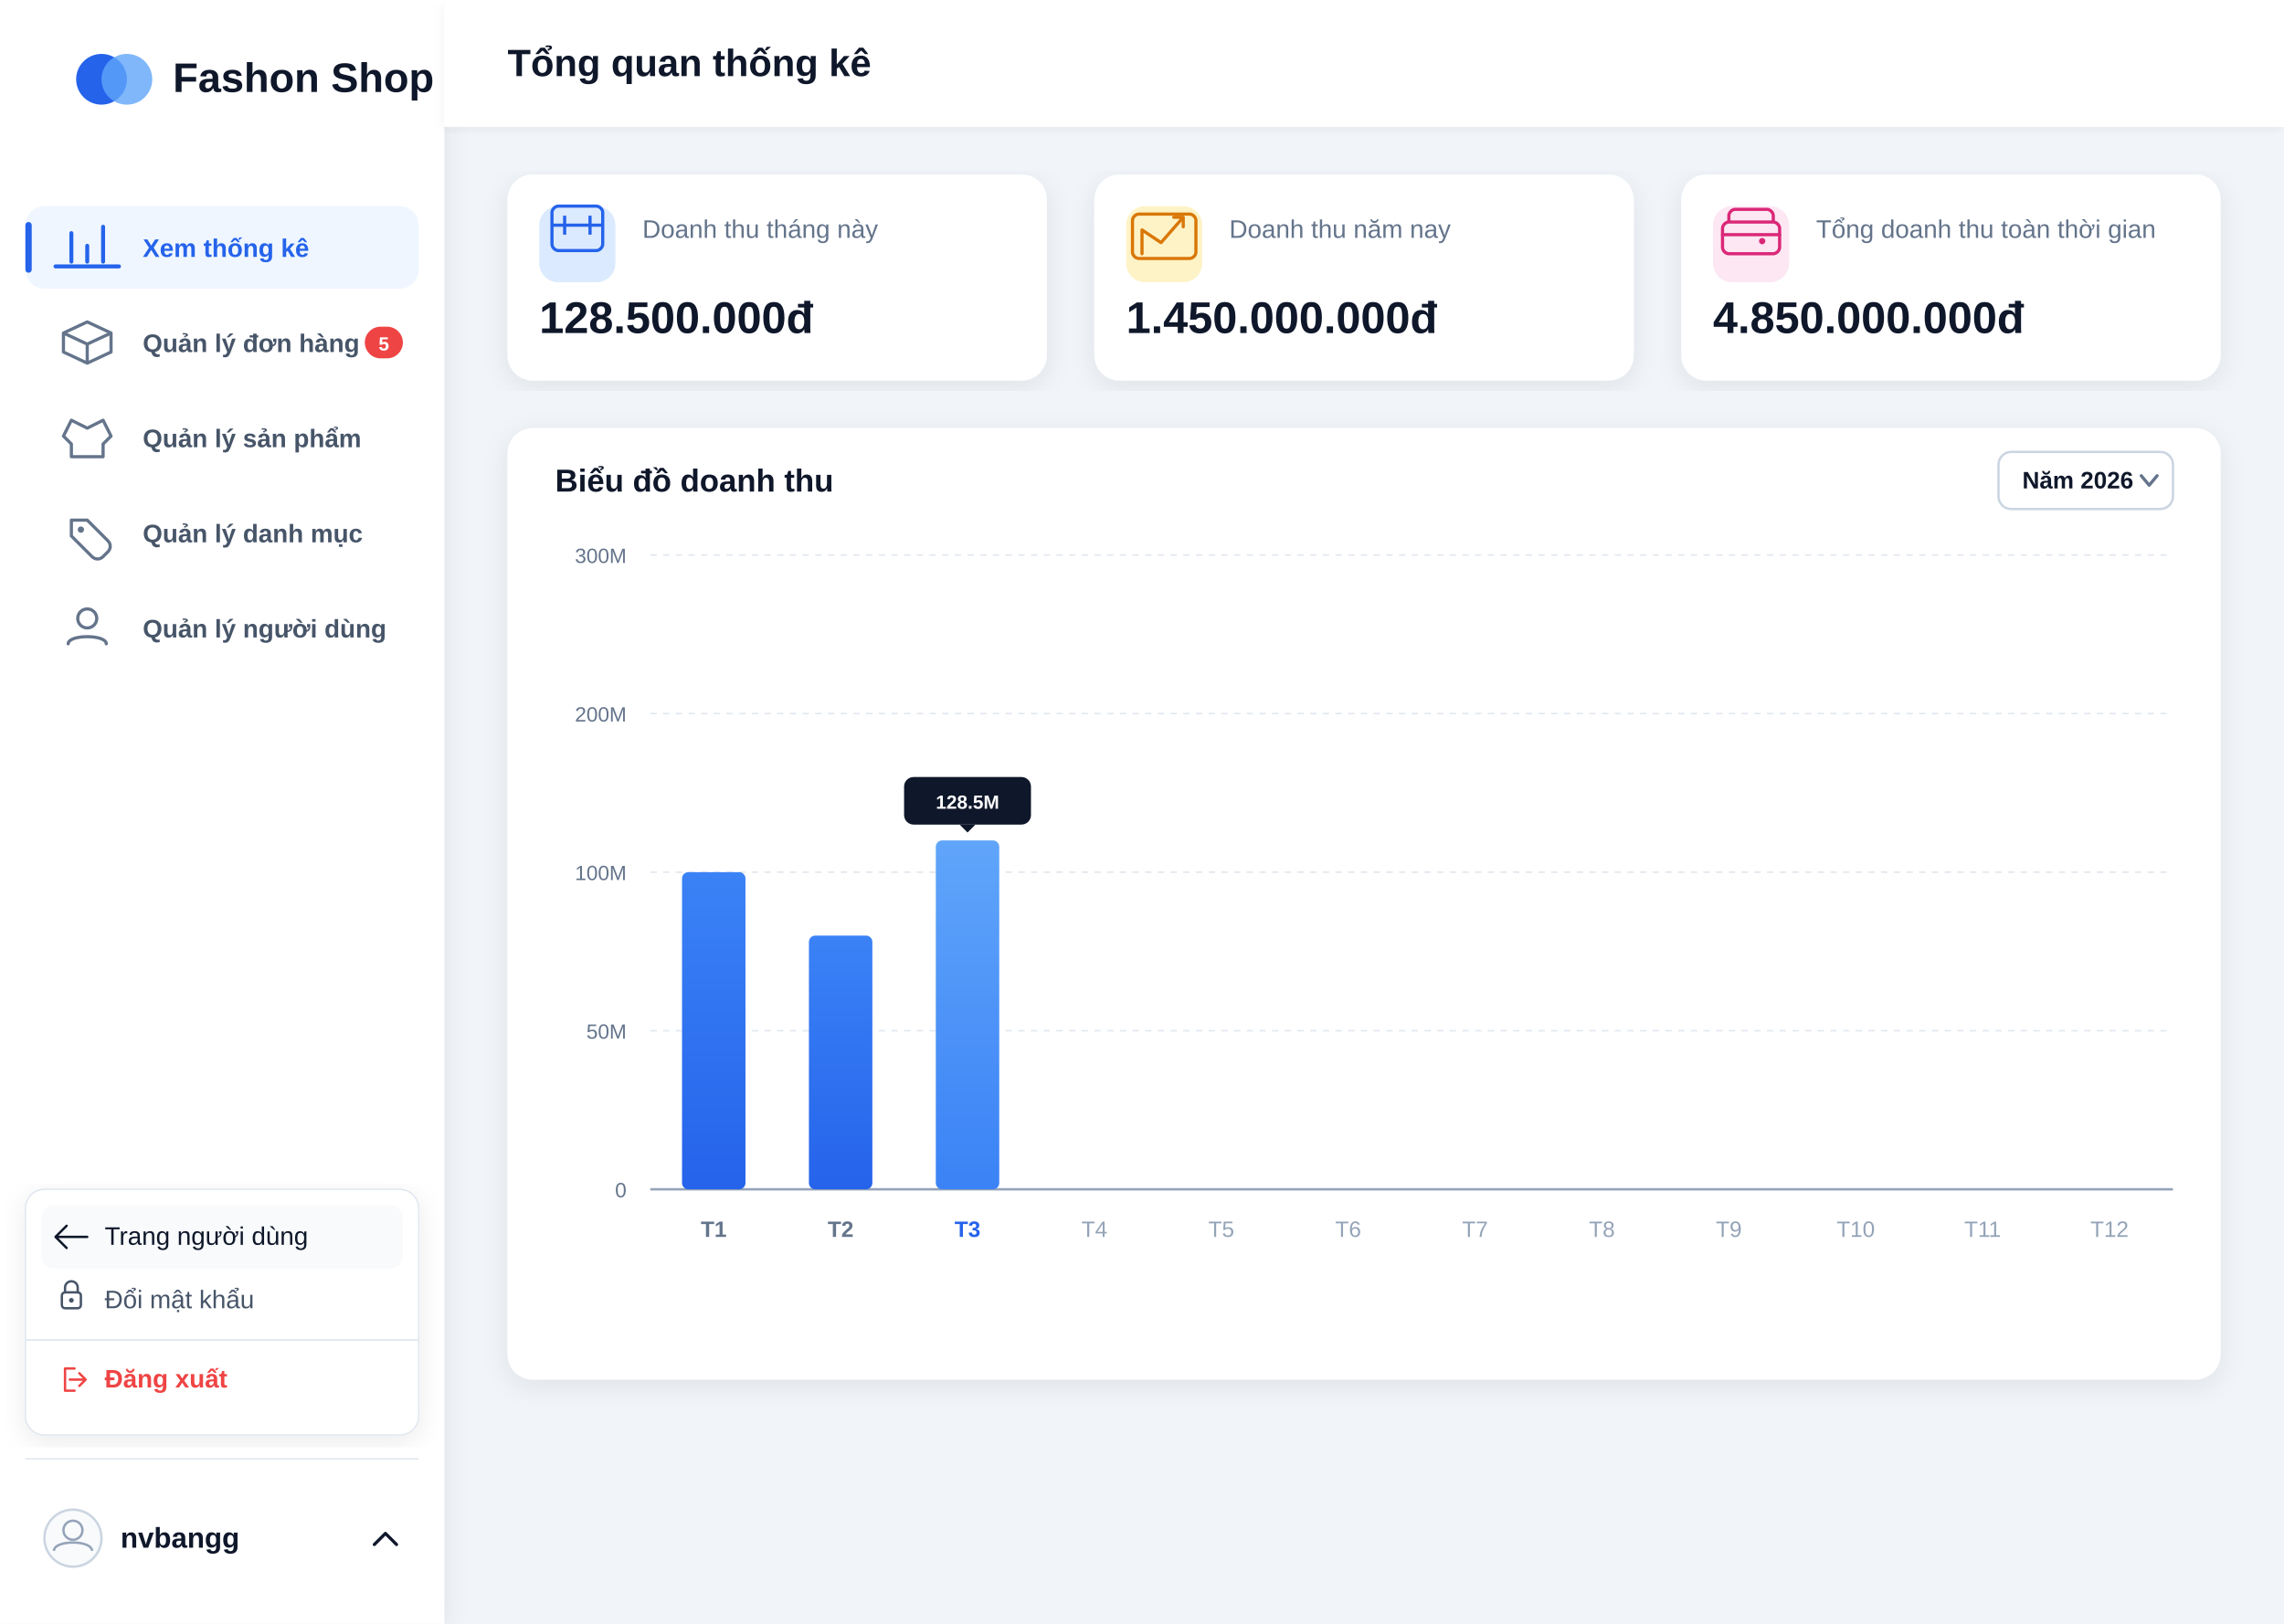
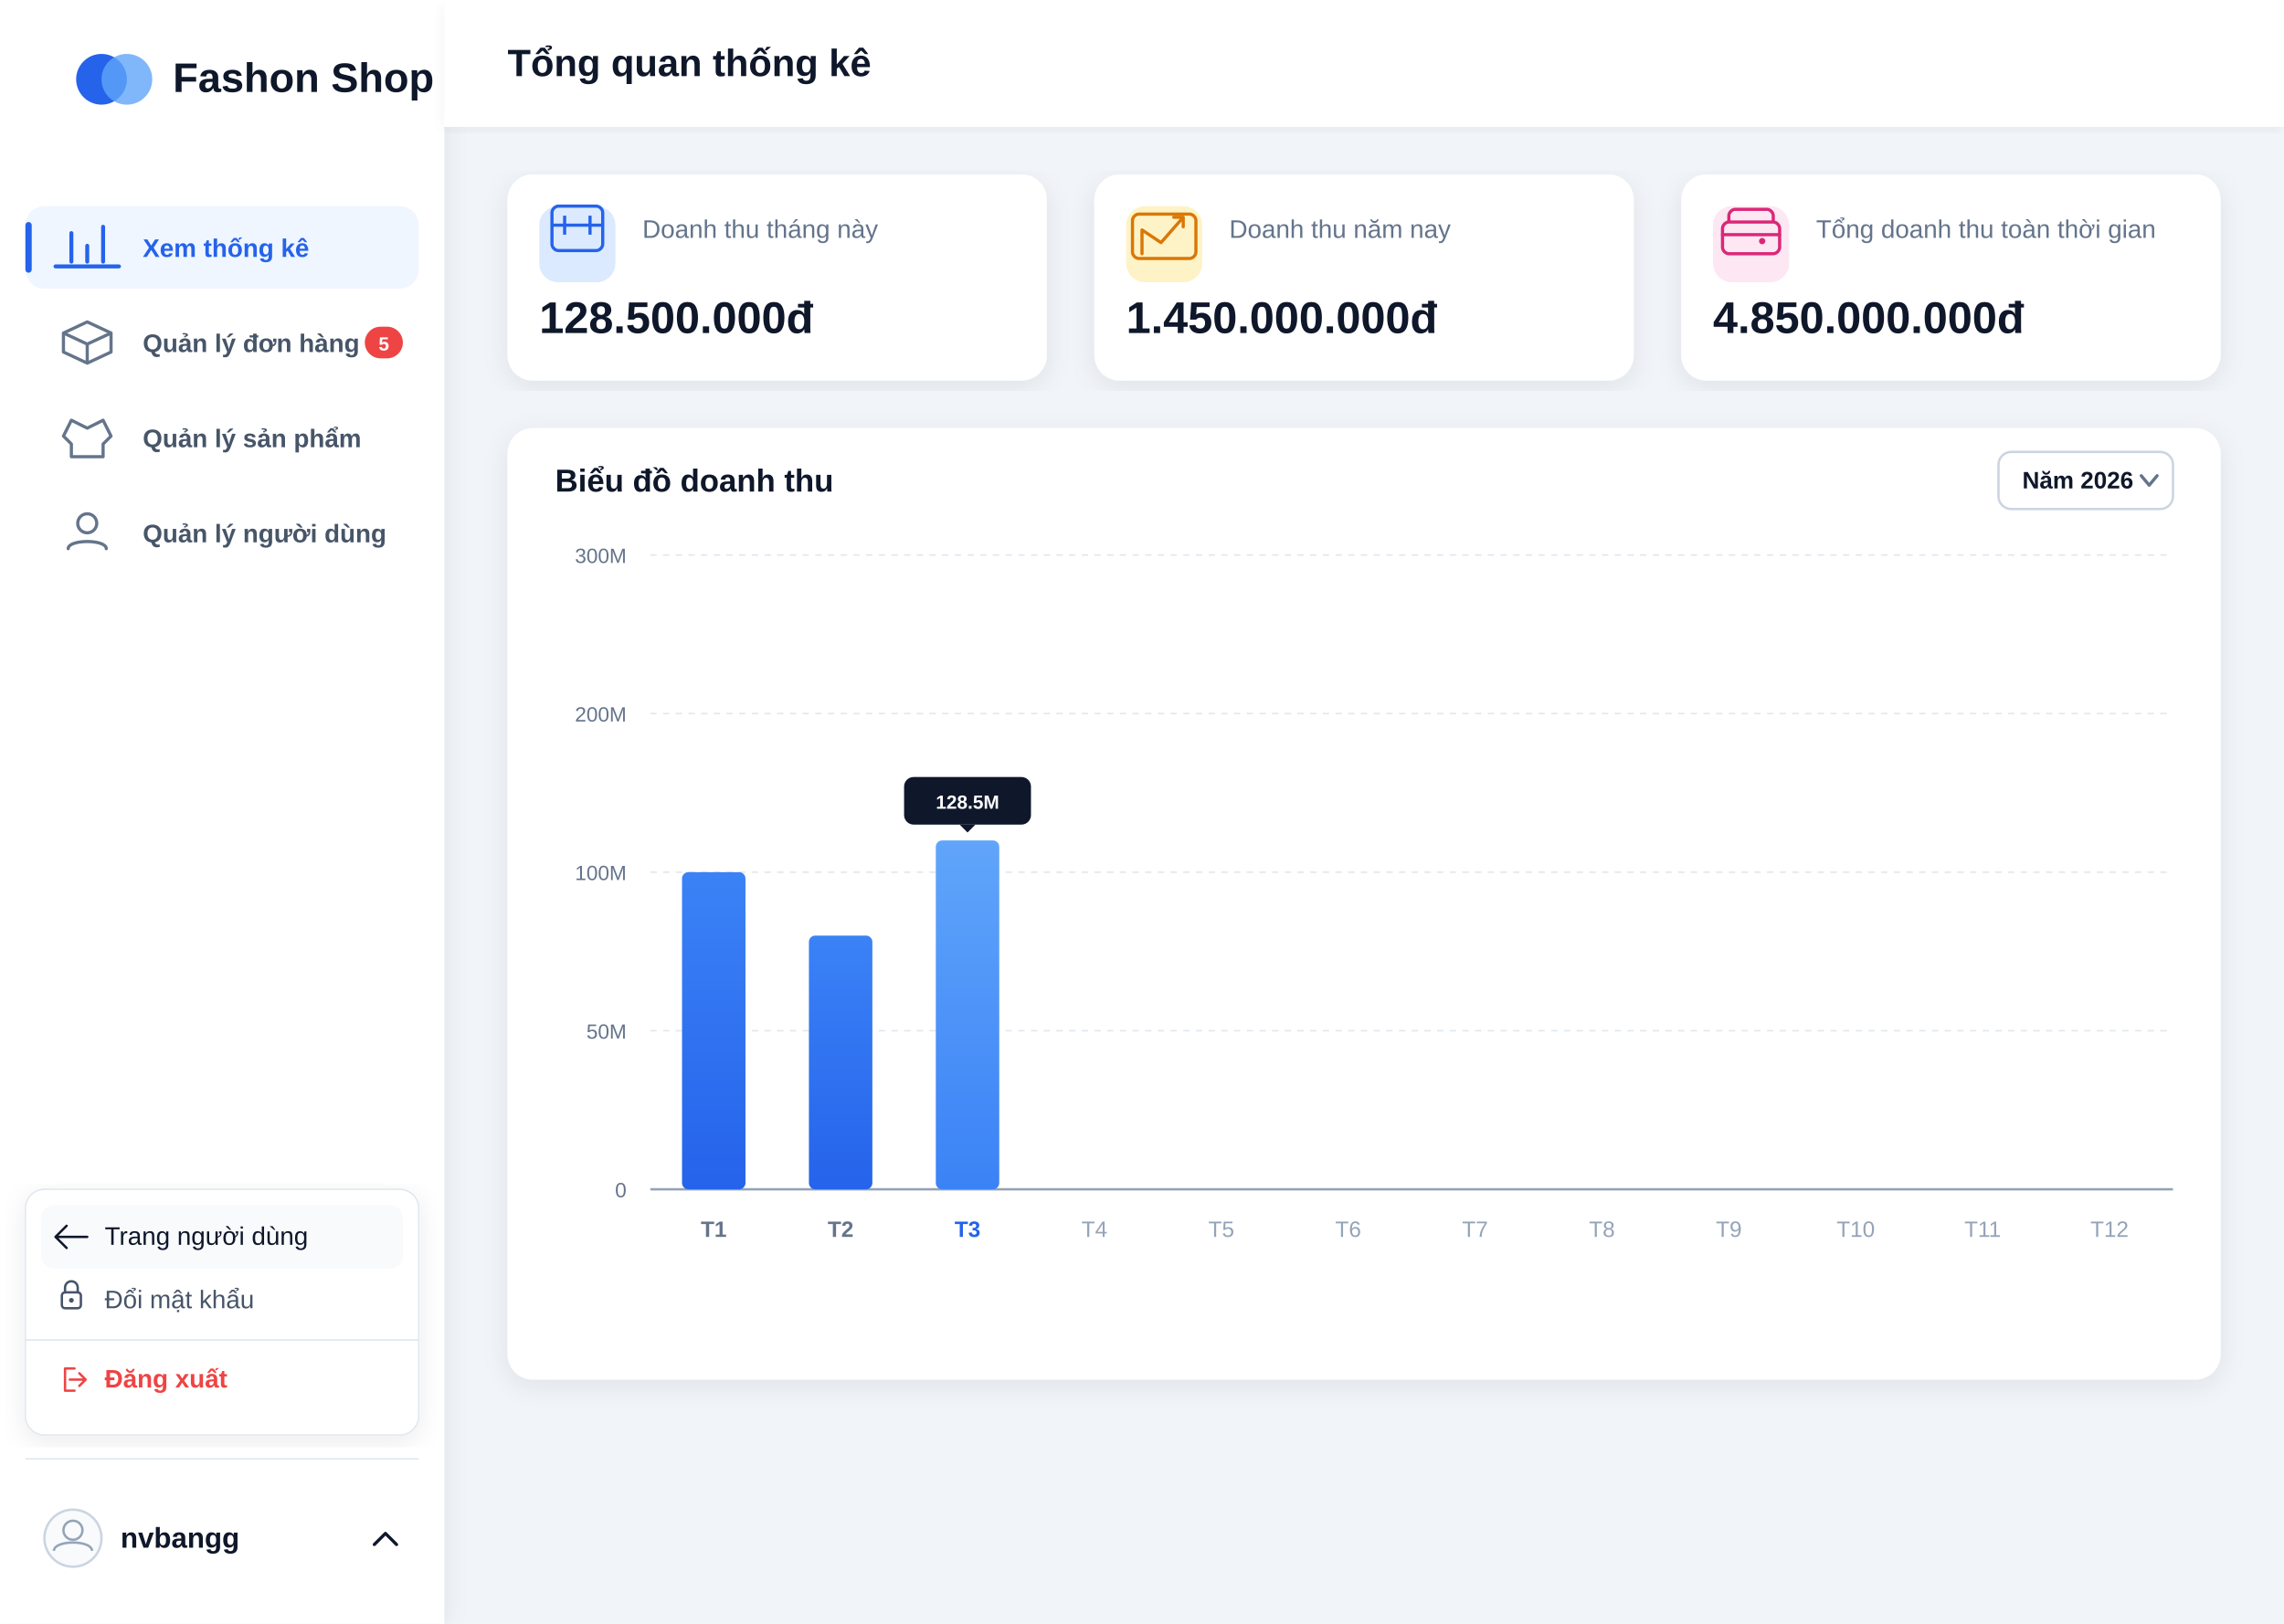
<svg xmlns="http://www.w3.org/2000/svg" viewBox="0 0 1440 1024" width="1440" height="1024">
  <defs>
    <filter id="shadow-sm" x="-5%" y="-5%" width="110%" height="110%">
      <feDropShadow dx="0" dy="2" stdDeviation="4" flood-color="#0F172A" flood-opacity="0.05" />
    </filter>
    <filter id="shadow-md" x="-5%" y="-5%" width="110%" height="110%">
      <feDropShadow dx="0" dy="4" stdDeviation="8" flood-color="#0F172A" flood-opacity="0.08" />
    </filter>
    <linearGradient id="barGradient" x1="0%" y1="0%" x2="0%" y2="100%">
      <stop offset="0%" stop-color="#3B82F6" />
      <stop offset="100%" stop-color="#2563EB" />
    </linearGradient>
    <linearGradient id="barGradientHover" x1="0%" y1="0%" x2="0%" y2="100%">
      <stop offset="0%" stop-color="#60A5FA" />
      <stop offset="100%" stop-color="#3B82F6" />
    </linearGradient>
  </defs>
  <rect width="1440" height="1024" fill="#F1F5F9" />
  <rect x="0" y="0" width="280" height="1024" fill="#FFFFFF" filter="url(#shadow-md)" />
  <g id="Logo_Header" style="cursor: pointer;" transform="translate(14, 0)">
    <circle cx="50" cy="50" r="16" fill="#2563EB" />
    <circle cx="66" cy="50" r="16" fill="#60A5FA" opacity="0.8" />
    <text x="95" y="58" font-family="Arial, sans-serif" font-size="26" font-weight="bold" fill="#0F172A">Fashon Shop</text>
  </g>
  <g id="Sidebar_Menu" transform="translate(0, 130)">
    <g id="Nav_Dashboard" style="cursor: pointer;">
      <rect x="16" y="0" width="248" height="52" rx="12" fill="#EFF6FF" />
      <rect x="16" y="10" width="4" height="32" rx="2" fill="#2563EB" />
      <path d="M45 35 V17 M55 35 V25 M65 35 V13" stroke="#2563EB" stroke-width="2.5" stroke-linecap="round" fill="none" />
      <path d="M35 38 H75" stroke="#2563EB" stroke-width="2.5" stroke-linecap="round" fill="none" />
      <text x="90" y="32" font-family="Arial, sans-serif" font-size="16" font-weight="bold" fill="#2563EB">Xem thống kê</text>
    </g>
    <g id="Nav_Orders" transform="translate(0, 60)" style="cursor: pointer;">
      <rect x="16" y="0" width="248" height="52" rx="12" fill="transparent" />
      <path d="M40 20 L55 13 L70 20 V32 L55 39 L40 32 Z" stroke="#64748B" stroke-width="2" fill="none" stroke-linejoin="round" />
      <path d="M40 20 L55 27 L70 20 M55 27 V39" stroke="#64748B" stroke-width="2" fill="none" stroke-linejoin="round" />
      <text x="90" y="32" font-family="Arial, sans-serif" font-size="16" font-weight="bold" fill="#475569">Quản lý đơn hàng</text>
      <rect x="230" y="16" width="24" height="20" rx="10" fill="#EF4444" />
      <text x="242" y="31" font-family="Arial, sans-serif" font-size="12" font-weight="bold" fill="#FFFFFF" text-anchor="middle">5</text>
    </g>
    <g id="Nav_Products" transform="translate(0, 120)" style="cursor: pointer;">
      <rect x="16" y="0" width="248" height="52" rx="12" fill="transparent" />
      <path d="M45 15 L55 20 L65 15 L70 25 L65 30 V38 H45 V30 L40 25 Z" stroke="#64748B" stroke-width="2" fill="none" stroke-linejoin="round" />
      <text x="90" y="32" font-family="Arial, sans-serif" font-size="16" font-weight="bold" fill="#475569">Quản lý sản phẩm</text>
    </g>
-     <g id="Nav_Categories" transform="translate(0, 180)" style="cursor: pointer;">
-       <rect x="16" y="0" width="248" height="52" rx="12" fill="transparent" />
-       <path d="M45 18 H55 L68 31 C70 33 70 36 68 38 L65 41 C63 43 60 43 58 41 L45 28 V18 Z" stroke="#64748B" stroke-width="2" fill="none" stroke-linejoin="round" />
-       <circle cx="51" cy="24" r="2" fill="#64748B" />
-       <text x="90" y="32" font-family="Arial, sans-serif" font-size="16" font-weight="bold" fill="#475569">Quản lý danh mục</text>
-     </g>
-     <g id="Nav_Users" transform="translate(0, 240)" style="cursor: pointer;">
+     <g id="Nav_Users" transform="translate(0, 180)" style="cursor: pointer;">
      <rect x="16" y="0" width="248" height="52" rx="12" fill="transparent" />
      <circle cx="55" cy="20" r="6" stroke="#64748B" stroke-width="2" fill="none" />
      <path d="M43 36 C43 30 67 30 67 36" stroke="#64748B" stroke-width="2" fill="none" stroke-linecap="round" />
      <text x="90" y="32" font-family="Arial, sans-serif" font-size="16" font-weight="bold" fill="#475569">Quản lý người dùng</text>
    </g>
  </g>
  <g id="User_Dropup_Menu">
    <rect x="16" y="750" width="248" height="155" rx="12" fill="#FFFFFF" filter="url(#shadow-md)" stroke="#E2E8F0" stroke-width="1" />
    <g id="Menu_Item_User_Page" style="cursor: pointer;">
      <rect x="26" y="760" width="228" height="40" rx="8" fill="#F8FAFC" />
      <path d="M55 780 H35 M35 780 L42 773 M35 780 L42 787" stroke="#0F172A" stroke-width="1.5" fill="none" stroke-linecap="round" stroke-linejoin="round" />
      <text x="66" y="785" font-family="Arial, sans-serif" font-size="16" fill="#0F172A">Trang người dùng</text>
    </g>
    <g id="Menu_Item_Change_Password" style="cursor: pointer;">
      <rect x="26" y="800" width="228" height="40" rx="8" fill="none" />
      <path d="M41 815 V812 A 4 4 0 0 1 49 812 V815" stroke="#475569" stroke-width="1.5" fill="none" stroke-linecap="round" stroke-linejoin="round" />
      <rect x="39" y="815" width="12" height="10" rx="2" stroke="#475569" stroke-width="1.5" fill="none" />
      <circle cx="45" cy="820" r="1.5" fill="#475569" />
      <text x="66" y="825" font-family="Arial, sans-serif" font-size="16" fill="#475569">Đổi mật khẩu</text>
    </g>
    <path d="M16 845 L264 845" stroke="#E2E8F0" stroke-width="1" />
    <g id="Menu_Item_Logout" style="cursor: pointer;">
      <rect x="26" y="850" width="228" height="40" rx="8" fill="none" />
      <path d="M47 863 H41 V877 H47 M50 866 L54 870 L50 874 M44 870 H54" stroke="#EF4444" stroke-width="1.5" fill="none" stroke-linecap="round" stroke-linejoin="round" />
      <text x="66" y="875" font-family="Arial, sans-serif" font-size="16" font-weight="bold" fill="#EF4444">Đăng xuất</text>
    </g>
  </g>
  <g id="Sidebar_Footer" transform="translate(0, 920)">
    <line x1="16" y1="0" x2="264" y2="0" stroke="#E2E8F0" stroke-width="1" />
    <g id="User_Profile" style="cursor: pointer;" transform="translate(16, 20)">
      <circle cx="30" cy="30" r="18" fill="#F8FAFC" stroke="#CBD5E1" stroke-width="1.5" />
      <circle cx="30" cy="25" r="6" stroke="#94A3B8" stroke-width="1.5" fill="none" />
      <path d="M18 38 C18 31 42 31 42 38" stroke="#94A3B8" stroke-width="1.5" fill="none" />
      <text x="60" y="36" font-family="Arial, sans-serif" font-size="18" font-weight="600" fill="#0F172A">nvbangg</text>
      <path d="M220 34 L227 27 L234 34" stroke="#0F172A" stroke-width="2" fill="none" stroke-linecap="round" stroke-linejoin="round" />
    </g>
  </g>
  <g id="Top_Header" transform="translate(280, 0)">
    <rect width="1160" height="80" fill="#FFFFFF" filter="url(#shadow-sm)" />
    <text x="40" y="48" font-family="Arial, sans-serif" font-size="24" font-weight="bold" fill="#0F172A">Tổng quan thống kê</text>
  </g>
  <g id="Dashboard_Content" transform="translate(320, 110)">
    <g id="Card_Month">
      <rect x="0" y="0" width="340" height="130" rx="16" fill="#FFFFFF" filter="url(#shadow-md)" />
      <rect x="20" y="20" width="48" height="48" rx="12" fill="#DBEAFE" />
      <path d="M36 36 V48 M52 36 V48 M28 42 H60 M32 30 H56 C58 30 60 32 60 34 V54 C60 56 58 58 56 58 H32 C30 58 28 56 28 54 V34 C28 32 30 30 32 30 Z" stroke="#2563EB" stroke-width="2" fill="none" stroke-linejoin="round" transform="translate(0, -10)" />
      <text x="85" y="40" font-family="Arial, sans-serif" font-size="16" fill="#64748B">Doanh thu tháng này</text>
      <text x="20" y="100" font-family="Arial, sans-serif" font-size="28" font-weight="bold" fill="#0F172A">128.500.000đ</text>
    </g>
    <g id="Card_Year" transform="translate(370, 0)">
      <rect x="0" y="0" width="340" height="130" rx="16" fill="#FFFFFF" filter="url(#shadow-md)" />
      <rect x="20" y="20" width="48" height="48" rx="12" fill="#FEF3C7" />
      <path d="M30 55 V40 L42 48 L56 32 M50 32 H56 V38" stroke="#D97706" stroke-width="2" fill="none" stroke-linecap="round" stroke-linejoin="round" transform="translate(0, -5)" />
      <path d="M28 30 H60 C62 30 64 32 64 34 V54 C64 56 62 58 60 58 H28 C26 58 24 56 24 54 V34 C24 32 26 30 28 30 Z" stroke="#D97706" stroke-width="2" fill="none" stroke-linejoin="round" transform="translate(0, -5)" />
      <text x="85" y="40" font-family="Arial, sans-serif" font-size="16" fill="#64748B">Doanh thu năm nay</text>
      <text x="20" y="100" font-family="Arial, sans-serif" font-size="28" font-weight="bold" fill="#0F172A">1.450.000.000đ</text>
    </g>
    <g id="Card_Total" transform="translate(740, 0)">
      <rect x="0" y="0" width="340" height="130" rx="16" fill="#FFFFFF" filter="url(#shadow-md)" />
      <rect x="20" y="20" width="48" height="48" rx="12" fill="#FCE7F3" />
      <path d="M30 35 H58 C60 35 62 37 62 39 V51 C62 53 60 55 58 55 H30 C28 55 26 53 26 51 V39 C26 37 28 35 30 35 Z" stroke="#DB2777" stroke-width="2" fill="none" stroke-linejoin="round" transform="translate(0, -5)" />
      <path d="M26 43 H62 M52 47 A1 1 0 1 0 52 47.1" stroke="#DB2777" stroke-width="2" stroke-linecap="round" fill="none" transform="translate(0, -5)" />
      <path d="M30 35 V31 C30 29 32 27 34 27 H54 C56 27 58 29 58 31 V35" stroke="#DB2777" stroke-width="2" fill="none" stroke-linejoin="round" transform="translate(0, -5)" />
      <text x="85" y="40" font-family="Arial, sans-serif" font-size="16" fill="#64748B">Tổng doanh thu toàn thời gian</text>
      <text x="20" y="100" font-family="Arial, sans-serif" font-size="28" font-weight="bold" fill="#0F172A">4.850.000.000đ</text>
    </g>
    <g id="Chart_Section" transform="translate(0, 160)">
      <rect x="0" y="0" width="1080" height="600" rx="16" fill="#FFFFFF" filter="url(#shadow-md)" />
      <text x="30" y="40" font-family="Arial, sans-serif" font-size="20" font-weight="bold" fill="#0F172A">Biểu đồ doanh thu</text>
      <g id="Year_Filter" transform="translate(940, 15)" style="cursor: pointer;">
        <rect x="0" y="0" width="110" height="36" rx="8" fill="#FFFFFF" stroke="#CBD5E1" stroke-width="1.5" />
        <text x="15" y="23" font-family="Arial, sans-serif" font-size="15" font-weight="bold" fill="#0F172A">Năm 2026</text>
        <path d="M90 15 L95 21 L100 15" stroke="#64748B" stroke-width="2" fill="none" stroke-linecap="round" stroke-linejoin="round" />
      </g>
      <g id="Chart_Grid" transform="translate(30, 80)">
        <line x1="60" y1="0" x2="1020" y2="0" stroke="#E2E8F0" stroke-width="1" stroke-dasharray="4 4" />
        <text x="45" y="5" font-family="Arial, sans-serif" font-size="13" fill="#64748B" text-anchor="end">300M</text>
        <line x1="60" y1="100" x2="1020" y2="100" stroke="#E2E8F0" stroke-width="1" stroke-dasharray="4 4" />
        <text x="45" y="105" font-family="Arial, sans-serif" font-size="13" fill="#64748B" text-anchor="end">200M</text>
        <line x1="60" y1="200" x2="1020" y2="200" stroke="#E2E8F0" stroke-width="1" stroke-dasharray="4 4" />
        <text x="45" y="205" font-family="Arial, sans-serif" font-size="13" fill="#64748B" text-anchor="end">100M</text>
        <line x1="60" y1="300" x2="1020" y2="300" stroke="#E2E8F0" stroke-width="1" stroke-dasharray="4 4" />
        <text x="45" y="305" font-family="Arial, sans-serif" font-size="13" fill="#64748B" text-anchor="end">50M</text>
        <line x1="60" y1="400" x2="1020" y2="400" stroke="#94A3B8" stroke-width="1.5" />
        <text x="45" y="405" font-family="Arial, sans-serif" font-size="13" fill="#64748B" text-anchor="end">0</text>
        <g id="Bar_Jan" transform="translate(80, 0)">
          <rect x="0" y="200" width="40" height="200" rx="4" fill="url(#barGradient)" />
          <text x="20" y="430" font-family="Arial, sans-serif" font-size="14" font-weight="bold" fill="#64748B" text-anchor="middle">T1</text>
        </g>
        <g id="Bar_Feb" transform="translate(160, 0)">
          <rect x="0" y="240" width="40" height="160" rx="4" fill="url(#barGradient)" />
          <text x="20" y="430" font-family="Arial, sans-serif" font-size="14" font-weight="bold" fill="#64748B" text-anchor="middle">T2</text>
        </g>
        <g id="Bar_Mar_Active" transform="translate(240, 0)">
          <rect x="-20" y="140" width="80" height="30" rx="6" fill="#0F172A" />
          <polygon points="15,170 25,170 20,175" fill="#0F172A" />
          <text x="20" y="160" font-family="Arial, sans-serif" font-size="12" font-weight="bold" fill="#FFFFFF" text-anchor="middle">128.5M</text>
          <rect x="0" y="180" width="40" height="220" rx="4" fill="url(#barGradientHover)" />
          <text x="20" y="430" font-family="Arial, sans-serif" font-size="14" font-weight="bold" fill="#2563EB" text-anchor="middle">T3</text>
        </g>
        <g id="Bar_Apr" transform="translate(320, 0)">
          <text x="20" y="430" font-family="Arial, sans-serif" font-size="14" fill="#94A3B8" text-anchor="middle">T4</text>
        </g>
        <g transform="translate(400, 0)">
          <text x="20" y="430" font-family="Arial, sans-serif" font-size="14" fill="#94A3B8" text-anchor="middle">T5</text>
        </g>
        <g transform="translate(480, 0)">
          <text x="20" y="430" font-family="Arial, sans-serif" font-size="14" fill="#94A3B8" text-anchor="middle">T6</text>
        </g>
        <g transform="translate(560, 0)">
          <text x="20" y="430" font-family="Arial, sans-serif" font-size="14" fill="#94A3B8" text-anchor="middle">T7</text>
        </g>
        <g transform="translate(640, 0)">
          <text x="20" y="430" font-family="Arial, sans-serif" font-size="14" fill="#94A3B8" text-anchor="middle">T8</text>
        </g>
        <g transform="translate(720, 0)">
          <text x="20" y="430" font-family="Arial, sans-serif" font-size="14" fill="#94A3B8" text-anchor="middle">T9</text>
        </g>
        <g transform="translate(800, 0)">
          <text x="20" y="430" font-family="Arial, sans-serif" font-size="14" fill="#94A3B8" text-anchor="middle">T10</text>
        </g>
        <g transform="translate(880, 0)">
          <text x="20" y="430" font-family="Arial, sans-serif" font-size="14" fill="#94A3B8" text-anchor="middle">T11</text>
        </g>
        <g transform="translate(960, 0)">
          <text x="20" y="430" font-family="Arial, sans-serif" font-size="14" fill="#94A3B8" text-anchor="middle">T12</text>
        </g>
      </g>
    </g>
  </g>
</svg>
